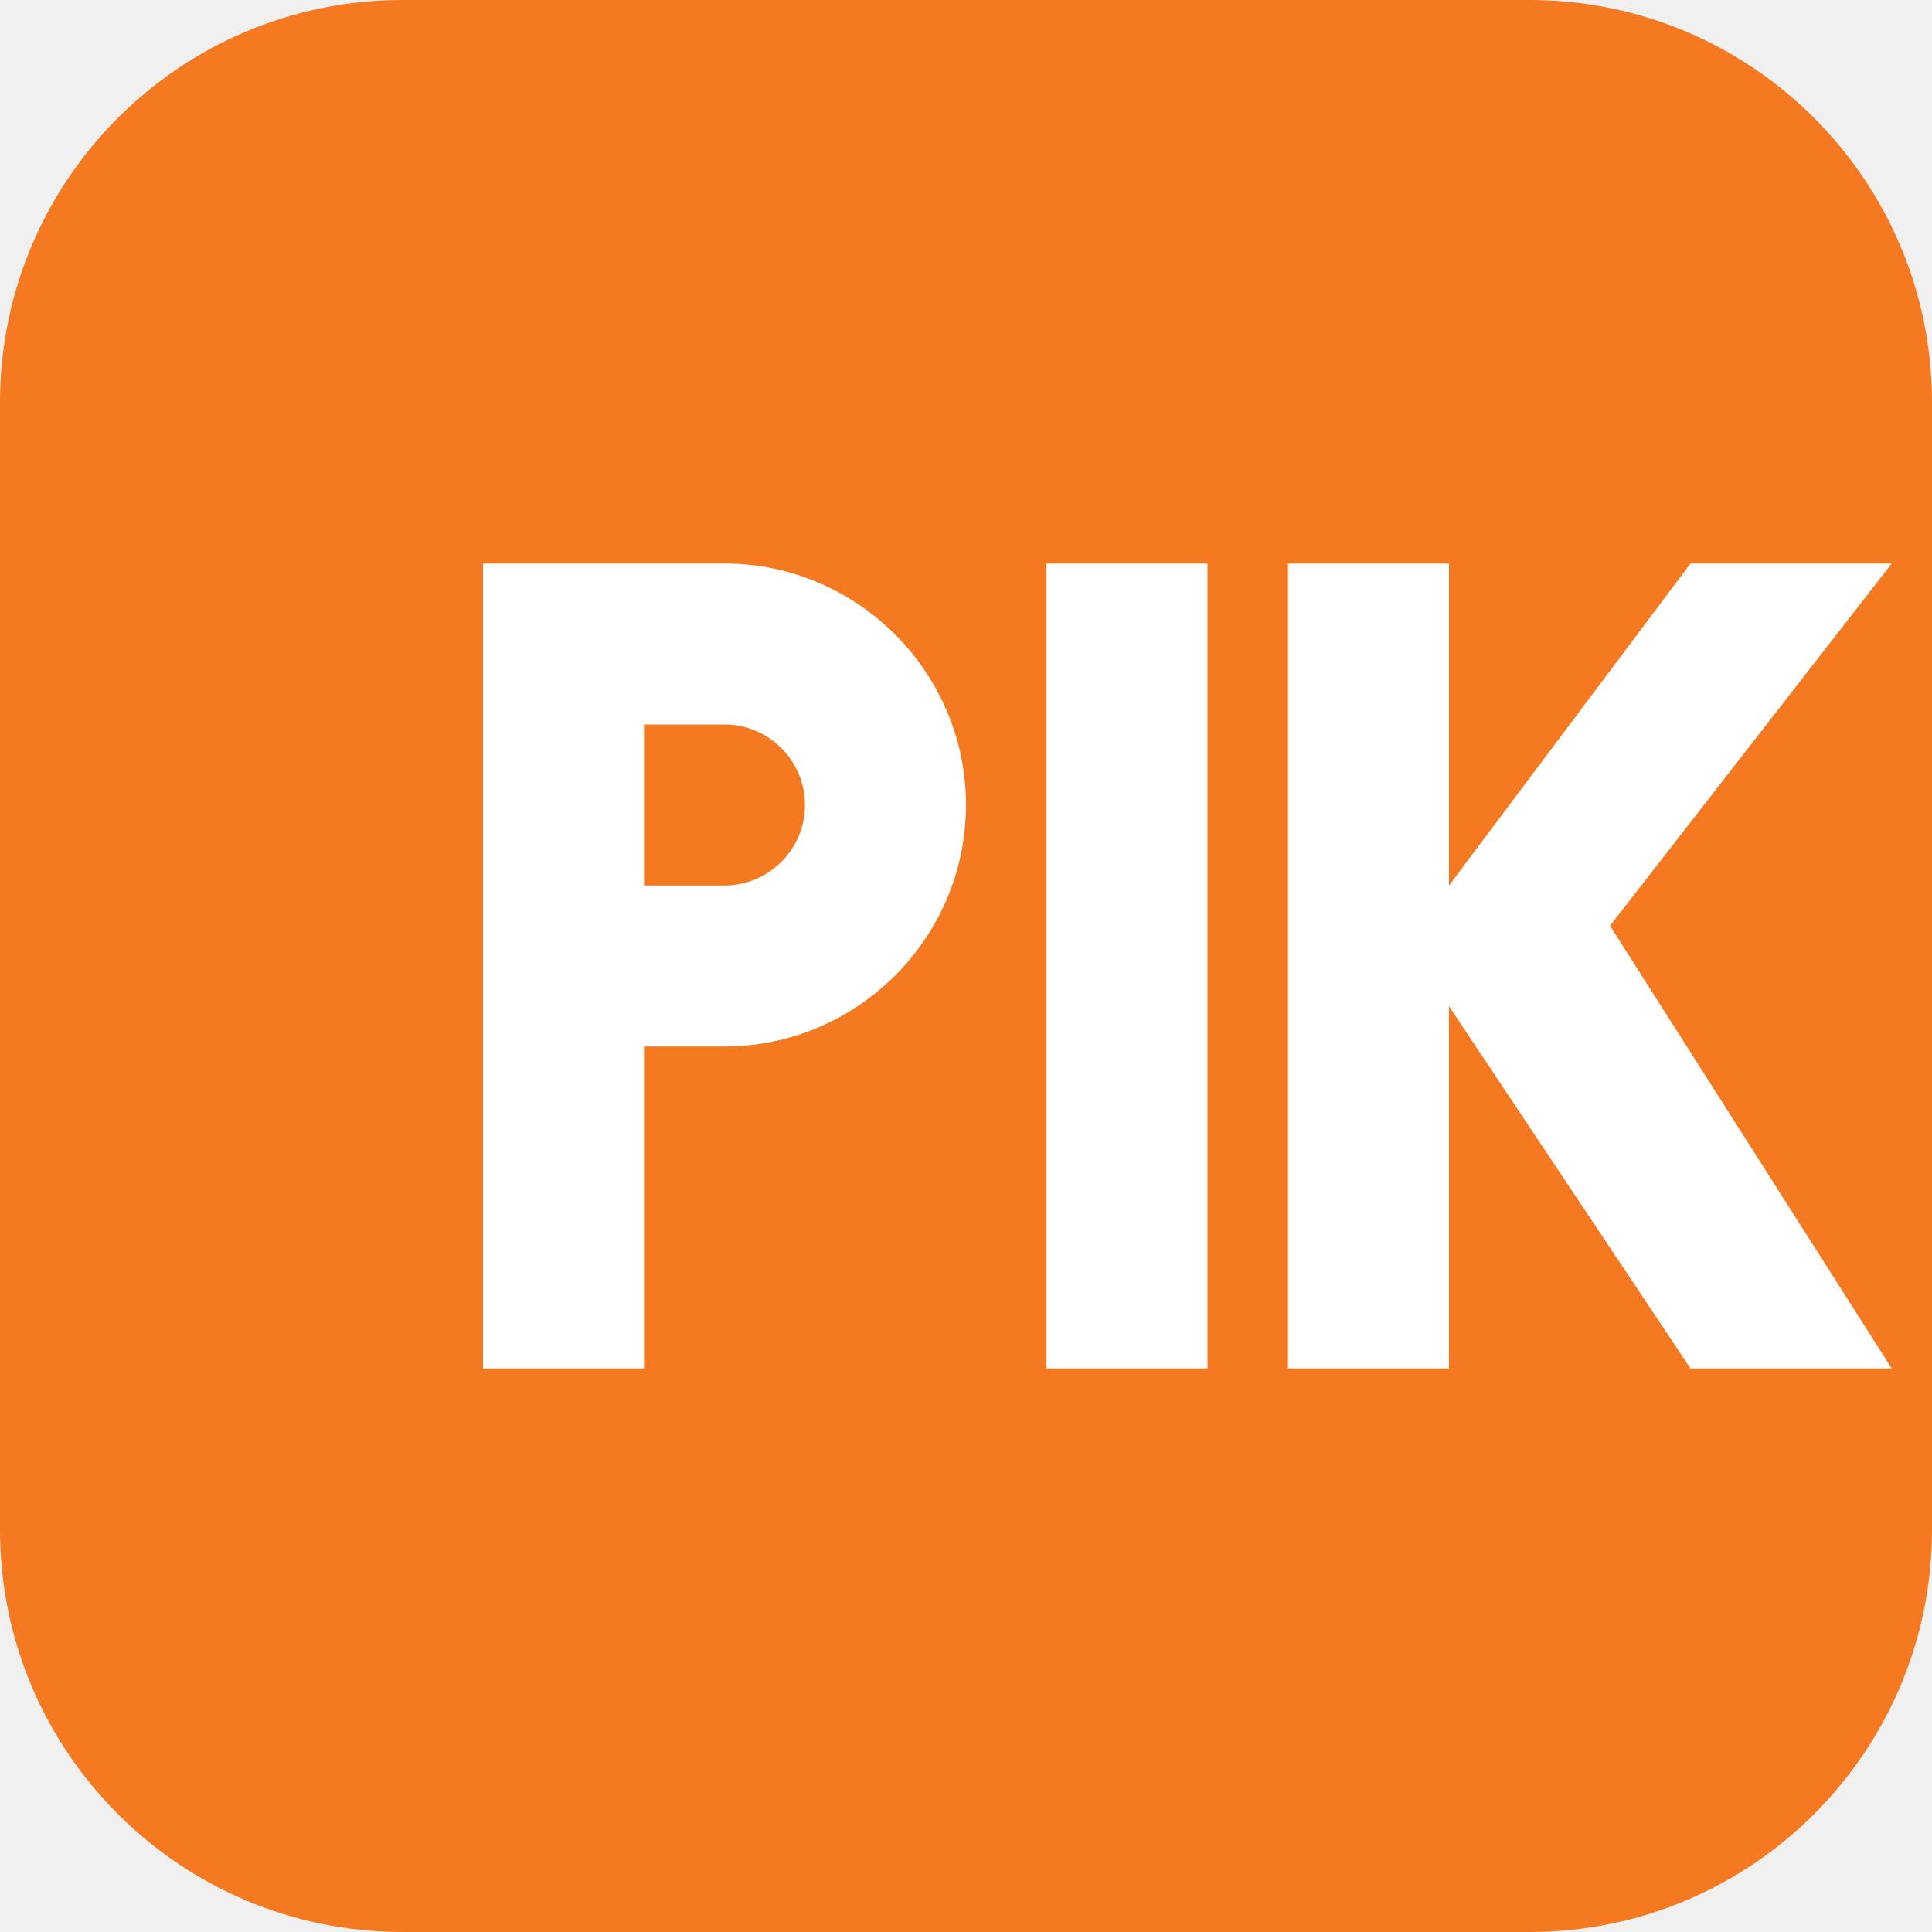
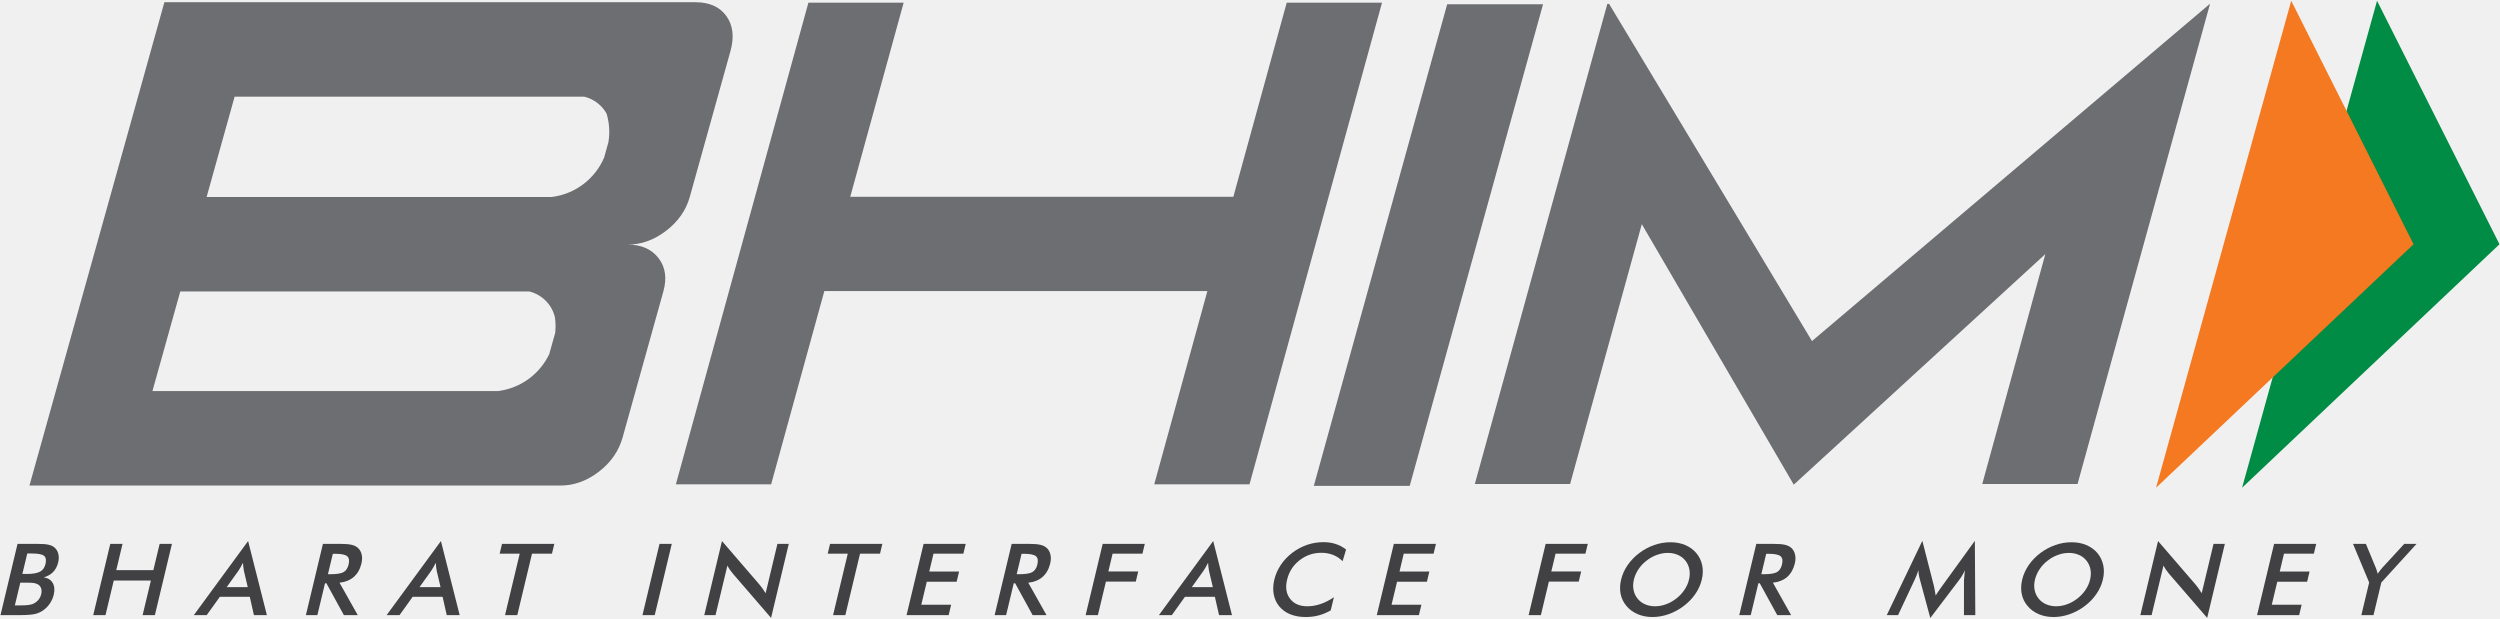
- <svg xmlns="http://www.w3.org/2000/svg" viewBox="0 0 48 48">
-   <rect width="48" height="48" rx="10" fill="#f47920" />
-   <path fill="white" d="M12 14h6c3.3 0 6 2.7 6 6s-2.7 6-6 6h-2v8h-4V14zm4 4v4h2c1.1 0 2-.9 2-2s-.9-2-2-2h-2zm10-4h4v20h-4zm6 0h4v8l6-8h5l-7 9 7 11h-5l-6-9v9h-4V14z" />
+ <svg xmlns="http://www.w3.org/2000/svg" viewBox="0 0 32.17 7.957">
+   <path d="m0 0 4.466-8.881-9.388-8.88z" fill="#008c44" transform="matrix(.3527778 0 0 -.3527778 30.58774 .009974)" />
+   <path d="m0 0 4.462-8.881-9.392-8.88z" fill="#f47920" transform="matrix(.3527778 0 0 -.3527778 29.48358 .009974)" />
+   <path d="m0 0c-.343-.722-1.036-1.245-1.863-1.35h-.612-12l1.015 3.632h9.259 2.856.618c.464-.115.828-.482.934-.947.014-.105.023-.21.023-.319 0-.055-.003-.11-.008-.164-.001-.023-.001-.045-.003-.068zm-11.478 9.387h9.25 2.897.61c.35-.086.643-.314.813-.619.062-.214.097-.439.097-.671 0-.126-.012-.247-.031-.368l-.033-.116-.123-.444c-.328-.773-1.052-1.336-1.918-1.441h-.588-11.995zm13.288-13.678c.438.337.727.754.866 1.251l1.485 5.322c.136.484.076.89-.177 1.218s-.627.492-1.121.492c.494 0 .961.168 1.401.505.437.337.725.747.86 1.231l1.483 5.315c.145.517.096.943-.145 1.282-.241.338-.618.508-1.131.508h-19.37l-4.922-17.63h19.371c.494 0 .961.169 1.4.506" fill="#6d6e71" transform="matrix(.3527778 0 0 -.3527778 7.06808 4.555754)" />
+   <path d="m0 0-1.947-7.081h-13.974l1.948 7.081h-3.474l-4.835-17.57h3.475l1.941 7.05h13.972l-1.939-7.05h3.475l4.834 17.57z" fill="#6d6e71" transform="matrix(.3527778 0 0 -.3527778 16.55759 .034104)" />
+   <path d="m0 0h-3.498l4.864 17.566h3.497z" fill="#6d6e71" transform="matrix(.3527778 0 0 -.3527778 18.14029 6.252135)" />
+   <path d="m0 0-14.513-12.3-5.062 8.413-2.34 3.887h-.063l-1.102-3.992-3.732-13.523h3.475l2.616 9.479 5.543-9.502 9.176 8.41-2.301-8.387h3.476l3.391 12.293 1.442 5.222z" fill="#6d6e71" transform="matrix(.3527778 0 0 -.3527778 28.43664 .049594)" />
+   <g fill="#414042">
+     <path d="m0 0h.171c.213 0 .371.028.473.083.101.055.168.147.199.277.034.143.016.243-.051.3-.068.058-.216.086-.442.086h-.171zm-.274-1.148h.154c.156 0 .274.005.355.017.08.012.147.032.2.063.063.034.117.081.161.138.044.058.074.121.091.192.019.083.018.155-.003.217-.022.061-.062.109-.122.143-.038.021-.083.035-.135.045-.053.009-.123.014-.214.014h-.135-.154zm-.524-.354.622 2.6h.695c.197 0 .341-.01.431-.031.09-.019.162-.053.218-.099.071-.059.119-.137.143-.233.024-.095.022-.202-.005-.317-.035-.139-.095-.255-.185-.348-.091-.092-.204-.157-.342-.194.155-.023.265-.093.329-.207.065-.114.077-.258.035-.432-.025-.105-.069-.206-.13-.299-.062-.096-.136-.176-.224-.243-.092-.072-.197-.123-.316-.153-.119-.029-.31-.044-.573-.044z" transform="matrix(.3527778 0 0 -.3527778 .287798 7.385575)" />
+     <path d="m0 0 .622 2.6h.447l-.229-.959h1.353l.23.959h.448l-.622-2.6h-.448l.303 1.263h-1.355l-.302-1.263z" transform="matrix(.3527778 0 0 -.3527778 1.199688 7.915445)" />
+     <path d="m0 0h.768l-.14.593c-.008.038-.014.081-.02.131-.005.048-.01.103-.013.164-.03-.057-.057-.111-.086-.159-.029-.049-.057-.095-.084-.136zm.993-1.021-.151.669h-1.091l-.48-.669h-.47l1.98 2.702.685-2.702z" transform="matrix(.3527778 0 0 -.3527778 2.917079 7.555085)" />
+     <path d="m0 0h.081c.237 0 .4.025.491.077.09.053.151.146.183.277.034.144.016.245-.053.303-.069.059-.217.088-.442.088h-.081zm-.106-.329-.279-1.163h-.419l.622 2.599h.624c.183 0 .323-.011.418-.033.096-.022.173-.06.232-.112.07-.063.117-.145.139-.243.023-.1.02-.208-.008-.327-.05-.208-.143-.371-.278-.49-.134-.117-.308-.188-.522-.212l.665-1.182h-.506l-.638 1.163z" transform="matrix(.3527778 0 0 -.3527778 4.219679 7.389025)" />
+     <path d="m0 0h.768l-.14.593c-.008.038-.015.081-.02.131-.005.048-.01.103-.013.164-.03-.057-.058-.111-.086-.159-.03-.049-.058-.095-.084-.136zm.993-1.021-.151.669h-1.091l-.48-.669h-.47l1.98 2.702.684-2.702z" transform="matrix(.3527778 0 0 -.3527778 5.398239 7.555085)" />
+     <path d="m0 0-.537-2.241h-.447l.536 2.241h-.732l.086.358h1.907l-.085-.358z" transform="matrix(.3527778 0 0 -.3527778 6.845859 7.124785)" />
+     <path d="m0 0 .622 2.6h.447l-.622-2.6z" transform="matrix(.3527778 0 0 -.3527778 8.267309 7.915445)" />
+     <path d="m0 0 .646 2.702 1.369-1.589c.037-.045.074-.092.11-.143.037-.051.074-.109.113-.172l.431 1.802h.414l-.646-2.701-1.397 1.618c-.038.044-.072.089-.105.138-.034.049-.064.1-.091.153l-.433-1.808z" transform="matrix(.3527778 0 0 -.3527778 9.062437 7.915445)" />
+     <path d="m0 0-.536-2.241h-.447l.536 2.241h-.732l.086.358h1.906l-.084-.358z" transform="matrix(.3527778 0 0 -.3527778 11.06682 7.124785)" />
+     <path d="m0 0 .622 2.6h1.536l-.086-.359h-1.089l-.156-.652h1.089l-.089-.371h-1.089l-.201-.84h1.089l-.09-.378z" transform="matrix(.3527778 0 0 -.3527778 11.66555 7.915445)" />
+     <path d="m0 0h.081c.237 0 .4.025.491.077.09.053.151.146.183.277.034.144.016.245-.053.303-.069.059-.217.088-.442.088h-.081zm-.106-.329-.279-1.163h-.419l.622 2.599h.624c.183 0 .323-.011.418-.033.096-.022.173-.06.232-.112.07-.063.117-.145.139-.243.023-.1.02-.208-.008-.327-.05-.208-.143-.371-.278-.49-.134-.117-.308-.188-.522-.212l.665-1.182h-.506l-.638 1.163z" transform="matrix(.3527778 0 0 -.3527778 13.08252 7.389025)" />
+     <path d="m0 0 .622 2.6h1.536l-.086-.359h-1.089l-.154-.648h1.089l-.089-.371h-1.089l-.293-1.222z" transform="matrix(.3527778 0 0 -.3527778 13.97 7.915445)" />
+     <path d="m0 0h.767l-.14.593c-.008.038-.014.081-.02.131-.005.048-.01.103-.013.164-.029-.057-.057-.111-.086-.159-.029-.049-.057-.095-.084-.136zm.993-1.021-.152.669h-1.091l-.479-.669h-.471l1.98 2.702.685-2.702z" transform="matrix(.3527778 0 0 -.3527778 15.33631 7.555085)" />
+     <path d="m0 0c-.103.102-.218.178-.347.229-.129.05-.27.077-.425.077-.301 0-.569-.092-.801-.275-.232-.181-.383-.418-.452-.708-.068-.28-.031-.511.109-.694s.35-.274.63-.274c.162 0 .324.028.484.083.16.054.322.136.484.247l-.115-.479c-.14-.081-.286-.143-.437-.183s-.31-.06-.475-.06c-.211 0-.397.033-.56.098s-.297.161-.403.288c-.104.124-.171.27-.204.439-.031.168-.024.349.021.539.046.191.125.369.237.537.112.167.252.315.419.442s.347.223.539.29c.192.065.392.098.598.098.161 0 .31-.022.446-.067.136-.044.262-.111.379-.201z" transform="matrix(.3527778 0 0 -.3527778 17.27659 7.221245)" />
+     <path d="m0 0 .622 2.6h1.536l-.086-.359h-1.089l-.155-.652h1.089l-.089-.371h-1.089l-.201-.84h1.089l-.091-.378z" transform="matrix(.3527778 0 0 -.3527778 17.71654 7.915445)" />
+     <path d="m0 0 .622 2.6h1.536l-.086-.359h-1.089l-.155-.648h1.089l-.089-.371h-1.089l-.292-1.222z" transform="matrix(.3527778 0 0 -.3527778 19.67025 7.915445)" />
+     <path d="m0 0c.032.131.036.256.014.374-.023.118-.07.224-.143.316-.071.091-.162.162-.272.21-.111.049-.234.075-.37.075-.134 0-.269-.025-.403-.074-.134-.048-.26-.118-.377-.211-.117-.09-.215-.196-.294-.314-.078-.118-.133-.244-.165-.376-.031-.132-.036-.256-.013-.373.022-.117.069-.222.142-.314s.165-.164.275-.211c.11-.049.233-.074.37-.074.134 0 .267.025.4.074.133.047.258.119.377.211.117.092.216.197.294.315.079.117.135.241.165.372m.467 0c-.044-.185-.122-.359-.236-.524-.112-.164-.254-.311-.425-.44-.173-.13-.357-.228-.551-.297-.194-.068-.39-.103-.585-.103-.198 0-.379.035-.542.104-.163.07-.299.168-.406.296-.11.129-.181.275-.215.438-.033.164-.028.339.017.526.044.186.122.36.235.525.112.165.254.312.426.443.17.129.353.226.547.294.195.068.391.101.59.101s.378-.033.54-.101c.161-.068.296-.165.406-.294.109-.132.18-.281.214-.446s.029-.338-.015-.522" transform="matrix(.3527778 0 0 -.3527778 21.73386 7.458635)" />
+     <path d="m0 0h.081c.236 0 .4.025.49.077.09.053.152.146.183.277.034.144.017.245-.053.303-.069.059-.217.088-.442.088h-.081zm-.107-.329-.279-1.163h-.419l.622 2.599h.624c.183 0 .323-.011.418-.033.096-.022.173-.06.233-.112.069-.063.116-.145.138-.243.023-.1.02-.208-.008-.327-.05-.208-.143-.371-.277-.49-.134-.117-.309-.188-.523-.212l.665-1.182h-.506l-.638 1.163z" transform="matrix(.3527778 0 0 -.3527778 22.6647 7.389025)" />
+     <path d="m0 0c0 .02.005.075.016.167.007.075.014.138.018.188-.025-.059-.055-.119-.09-.177-.035-.06-.075-.12-.122-.182l-1.051-1.385-.382 1.413c-.017.059-.029.115-.037.169-.009.055-.016.109-.02.162-.014-.054-.032-.112-.055-.171-.022-.06-.049-.122-.081-.188l-.601-1.28h-.412l1.298 2.71.42-1.641c.006-.026.015-.069.027-.13.01-.06.024-.134.039-.223.045.074.108.169.192.284.023.03.039.054.051.071l1.186 1.639.017-2.71h-.415z" transform="matrix(.3527778 0 0 -.3527778 25.27265 7.462405)" />
+     <path d="m0 0c.031.131.036.256.014.374-.023.118-.071.224-.144.316-.071.091-.162.162-.272.21-.111.049-.234.075-.369.075s-.27-.025-.404-.074c-.134-.048-.26-.118-.377-.211-.117-.09-.215-.196-.293-.314-.079-.118-.134-.244-.166-.376-.031-.132-.036-.256-.013-.373.022-.117.069-.222.143-.314.072-.092.164-.164.275-.211.109-.049.233-.074.37-.074.133 0 .266.025.399.074.133.047.258.119.377.211.117.092.216.197.295.315.079.117.134.241.165.372m.466 0c-.044-.185-.122-.359-.236-.524-.112-.164-.253-.311-.425-.44-.172-.13-.356-.228-.551-.297-.194-.068-.389-.103-.585-.103-.198 0-.379.035-.542.104-.163.07-.299.168-.405.296-.111.129-.182.275-.215.438-.034.164-.028.339.016.526.044.186.123.36.235.525s.254.312.426.443c.17.129.354.226.548.294s.391.101.59.101.378-.033.539-.101c.161-.068.297-.165.407-.294.108-.132.179-.281.213-.446.035-.165.029-.338-.015-.522" transform="matrix(.3527778 0 0 -.3527778 26.89528 7.458635)" />
+     <path d="m0 0 .646 2.702 1.37-1.589c.036-.045.073-.092.11-.143.036-.051.074-.109.112-.172l.432 1.802h.413l-.645-2.701-1.398 1.618c-.038.044-.072.089-.105.138-.034.049-.063.1-.091.153l-.433-1.808z" transform="matrix(.3527778 0 0 -.3527778 27.54193 7.915445)" />
+     <path d="m0 0 .622 2.6h1.536l-.086-.359h-1.089l-.156-.652h1.089l-.089-.371h-1.089l-.201-.84h1.089l-.09-.378z" transform="matrix(.3527778 0 0 -.3527778 29.04367 7.915445)" />
+     <path d="m0 0 .285 1.19-.59 1.41h.47l.366-.882c.008-.024.019-.053.031-.089.011-.037.023-.077.035-.119.026.041.054.08.083.117.028.036.056.069.085.102l.801.871h.448l-1.285-1.41-.286-1.19z" transform="matrix(.3527778 0 0 -.3527778 30.38588 7.915445)" />
+   </g>
</svg>
